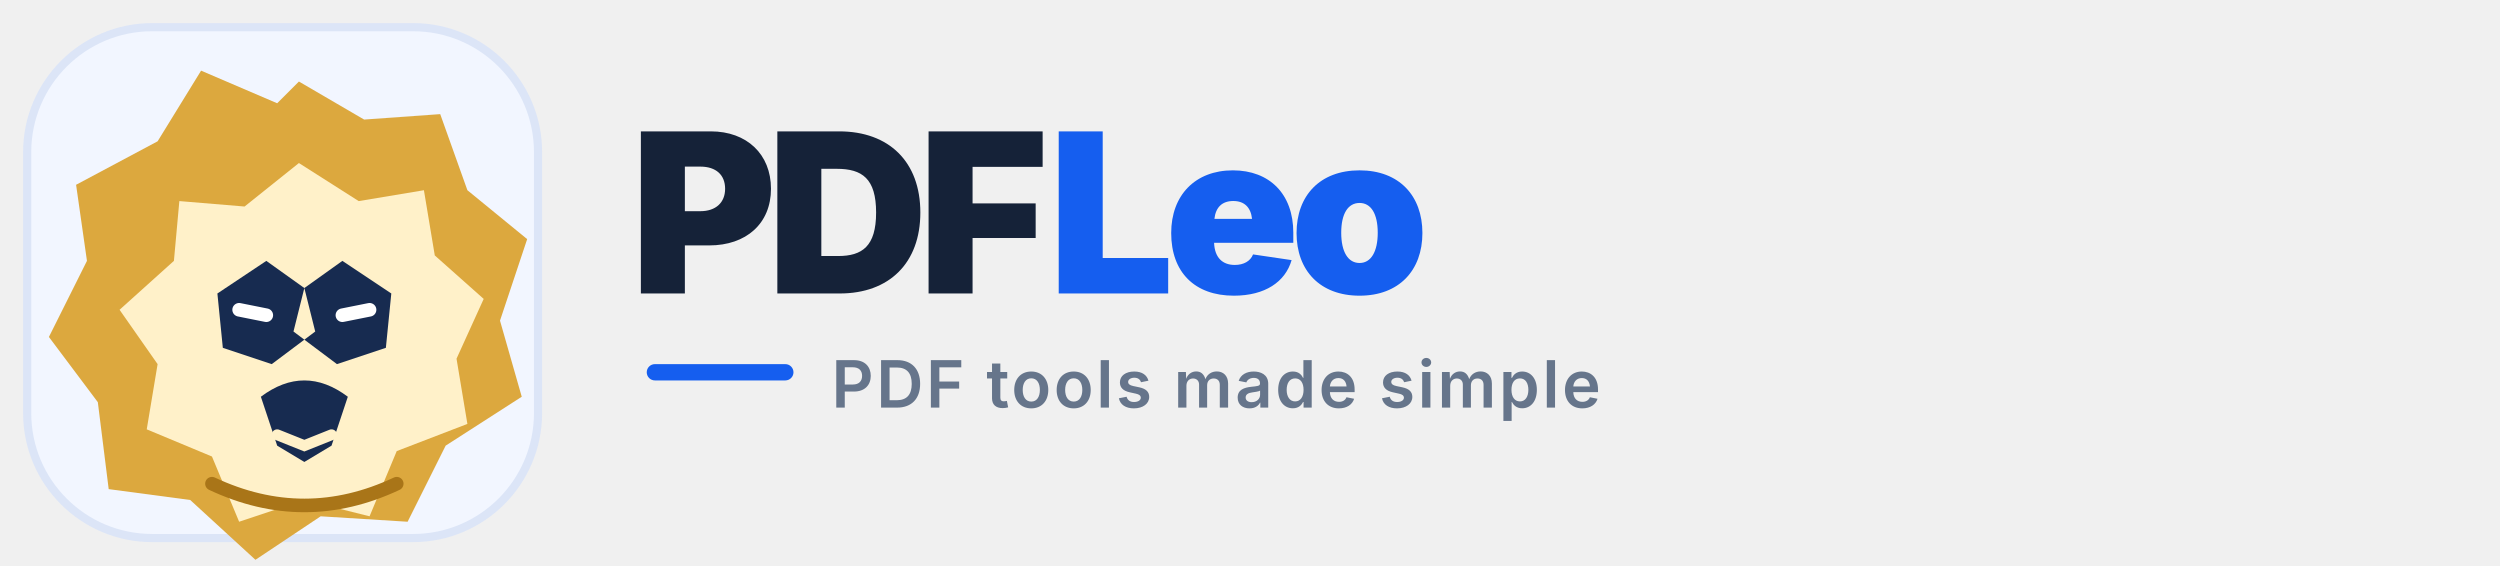
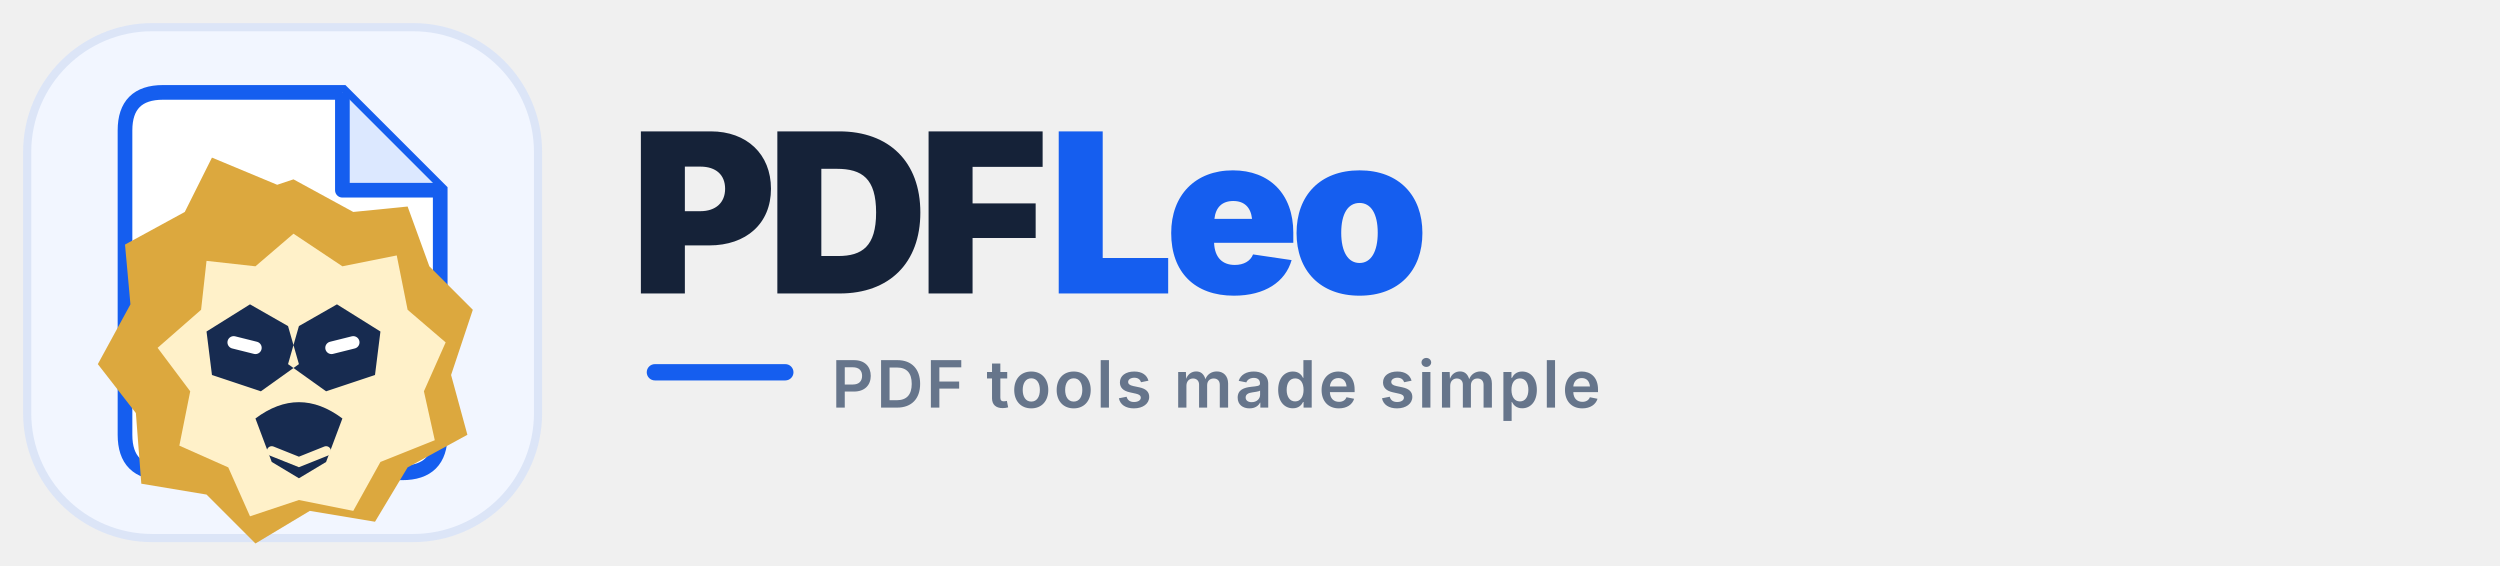
<svg xmlns="http://www.w3.org/2000/svg" viewBox="0 0 460 104" role="img" aria-labelledby="title">
  <g transform="translate(5 5)">
    <rect width="94" height="94" rx="23" fill="#f2f6ff" stroke="#dce5f7" stroke-width="1.5" />
-     <path d="M50 10 62 17 76 16 81 30 92 39 87 54 91 68 77 77 70 91 54 90 42 98 30 87 15 85 13 69 4 57 11 43 9 29 24 21 32 8 46 14Z" fill="#dca83e" />
-     <path d="M50 25 61 32 73 30 75 42 84 50 79 61 81 73 68 78 63 90 51 87 39 91 34 79 22 74 24 62 17 52 27 43 28 32 40 33Z" fill="#fff1c9" />
-     <path d="M35 49 44 43 51 48 53 56 45 62 36 59ZM67 49 58 43 51 48 49 56 57 62 66 59Z" fill="#172b50" />
-     <path d="M39 52 44 53M63 52 58 53" fill="none" stroke="#fff" stroke-width="2.5" stroke-linecap="round" />
-     <path d="M43 68Q51 62 59 68L56 77 51 80 46 77Z" fill="#172b50" />
-     <path d="M46 75 51 77 56 75" fill="none" stroke="#fff1c9" stroke-width="2" stroke-linecap="round" />
-     <path d="M34 84Q51 92 68 84" fill="none" stroke="#a97518" stroke-width="2.5" stroke-linecap="round" />
+     <path d="M25 12H58L76 30V75Q76 82 69 82H25Q18 82 18 75V19Q18 12 25 12Z" fill="#fff" stroke="#155eef" stroke-width="2.7" />
+     <path d="M58 12V30H76" fill="#dce8ff" stroke="#155eef" stroke-width="2.7" stroke-linejoin="round" />
+     <rect x="25" y="66" width="35" height="15" rx="4" fill="#e53935" />
+     <text x="42.5" y="77" text-anchor="middle" font-family="Arial,sans-serif" font-size="10" font-weight="800" fill="#fff">PDF</text>
+     <path d="M49 28 60 34 70 33 74 44 82 52 78 64 81 75 70 81 64 91 52 89 42 95 33 86 21 84 20 71 13 62 19 51 18 40 29 34 34 24 46 29Z" fill="#dca83e" />
+     <path d="M49 38 58 44 68 42 70 52 77 58 73 67 75 76 65 80 60 89 50 87 41 90 37 81 28 77 30 67 24 59 32 52 33 43 42 44Z" fill="#fff1c9" />
+     <path d="M33 56 41 51 48 55 50 62 43 67 34 64ZM65 56 57 51 50 55 48 62 55 67 64 64Z" fill="#172b50" />
+     <path d="M38 58 42 59M60 58 56 59" fill="none" stroke="#fff" stroke-width="2.3" stroke-linecap="round" />
+     <path d="M42 72Q50 66 58 72L55 80 50 83 45 80Z" fill="#172b50" />
+     <path d="M45 78 50 80 55 78" fill="none" stroke="#fff1c9" stroke-width="1.8" stroke-linecap="round" />
  </g>
  <text x="116" y="54" font-family="Inter,Arial,sans-serif" font-size="41" font-weight="850" letter-spacing="-1.8" fill="#152238">PDF<tspan fill="#155eef">Leo</tspan>
  </text>
  <rect x="119" y="67" width="27" height="3" rx="1.5" fill="#155eef" />
  <text x="153" y="75" font-family="Inter,Arial,sans-serif" font-size="12" font-weight="600" letter-spacing=".5" fill="#66758b">PDF tools made simple</text>
</svg>
